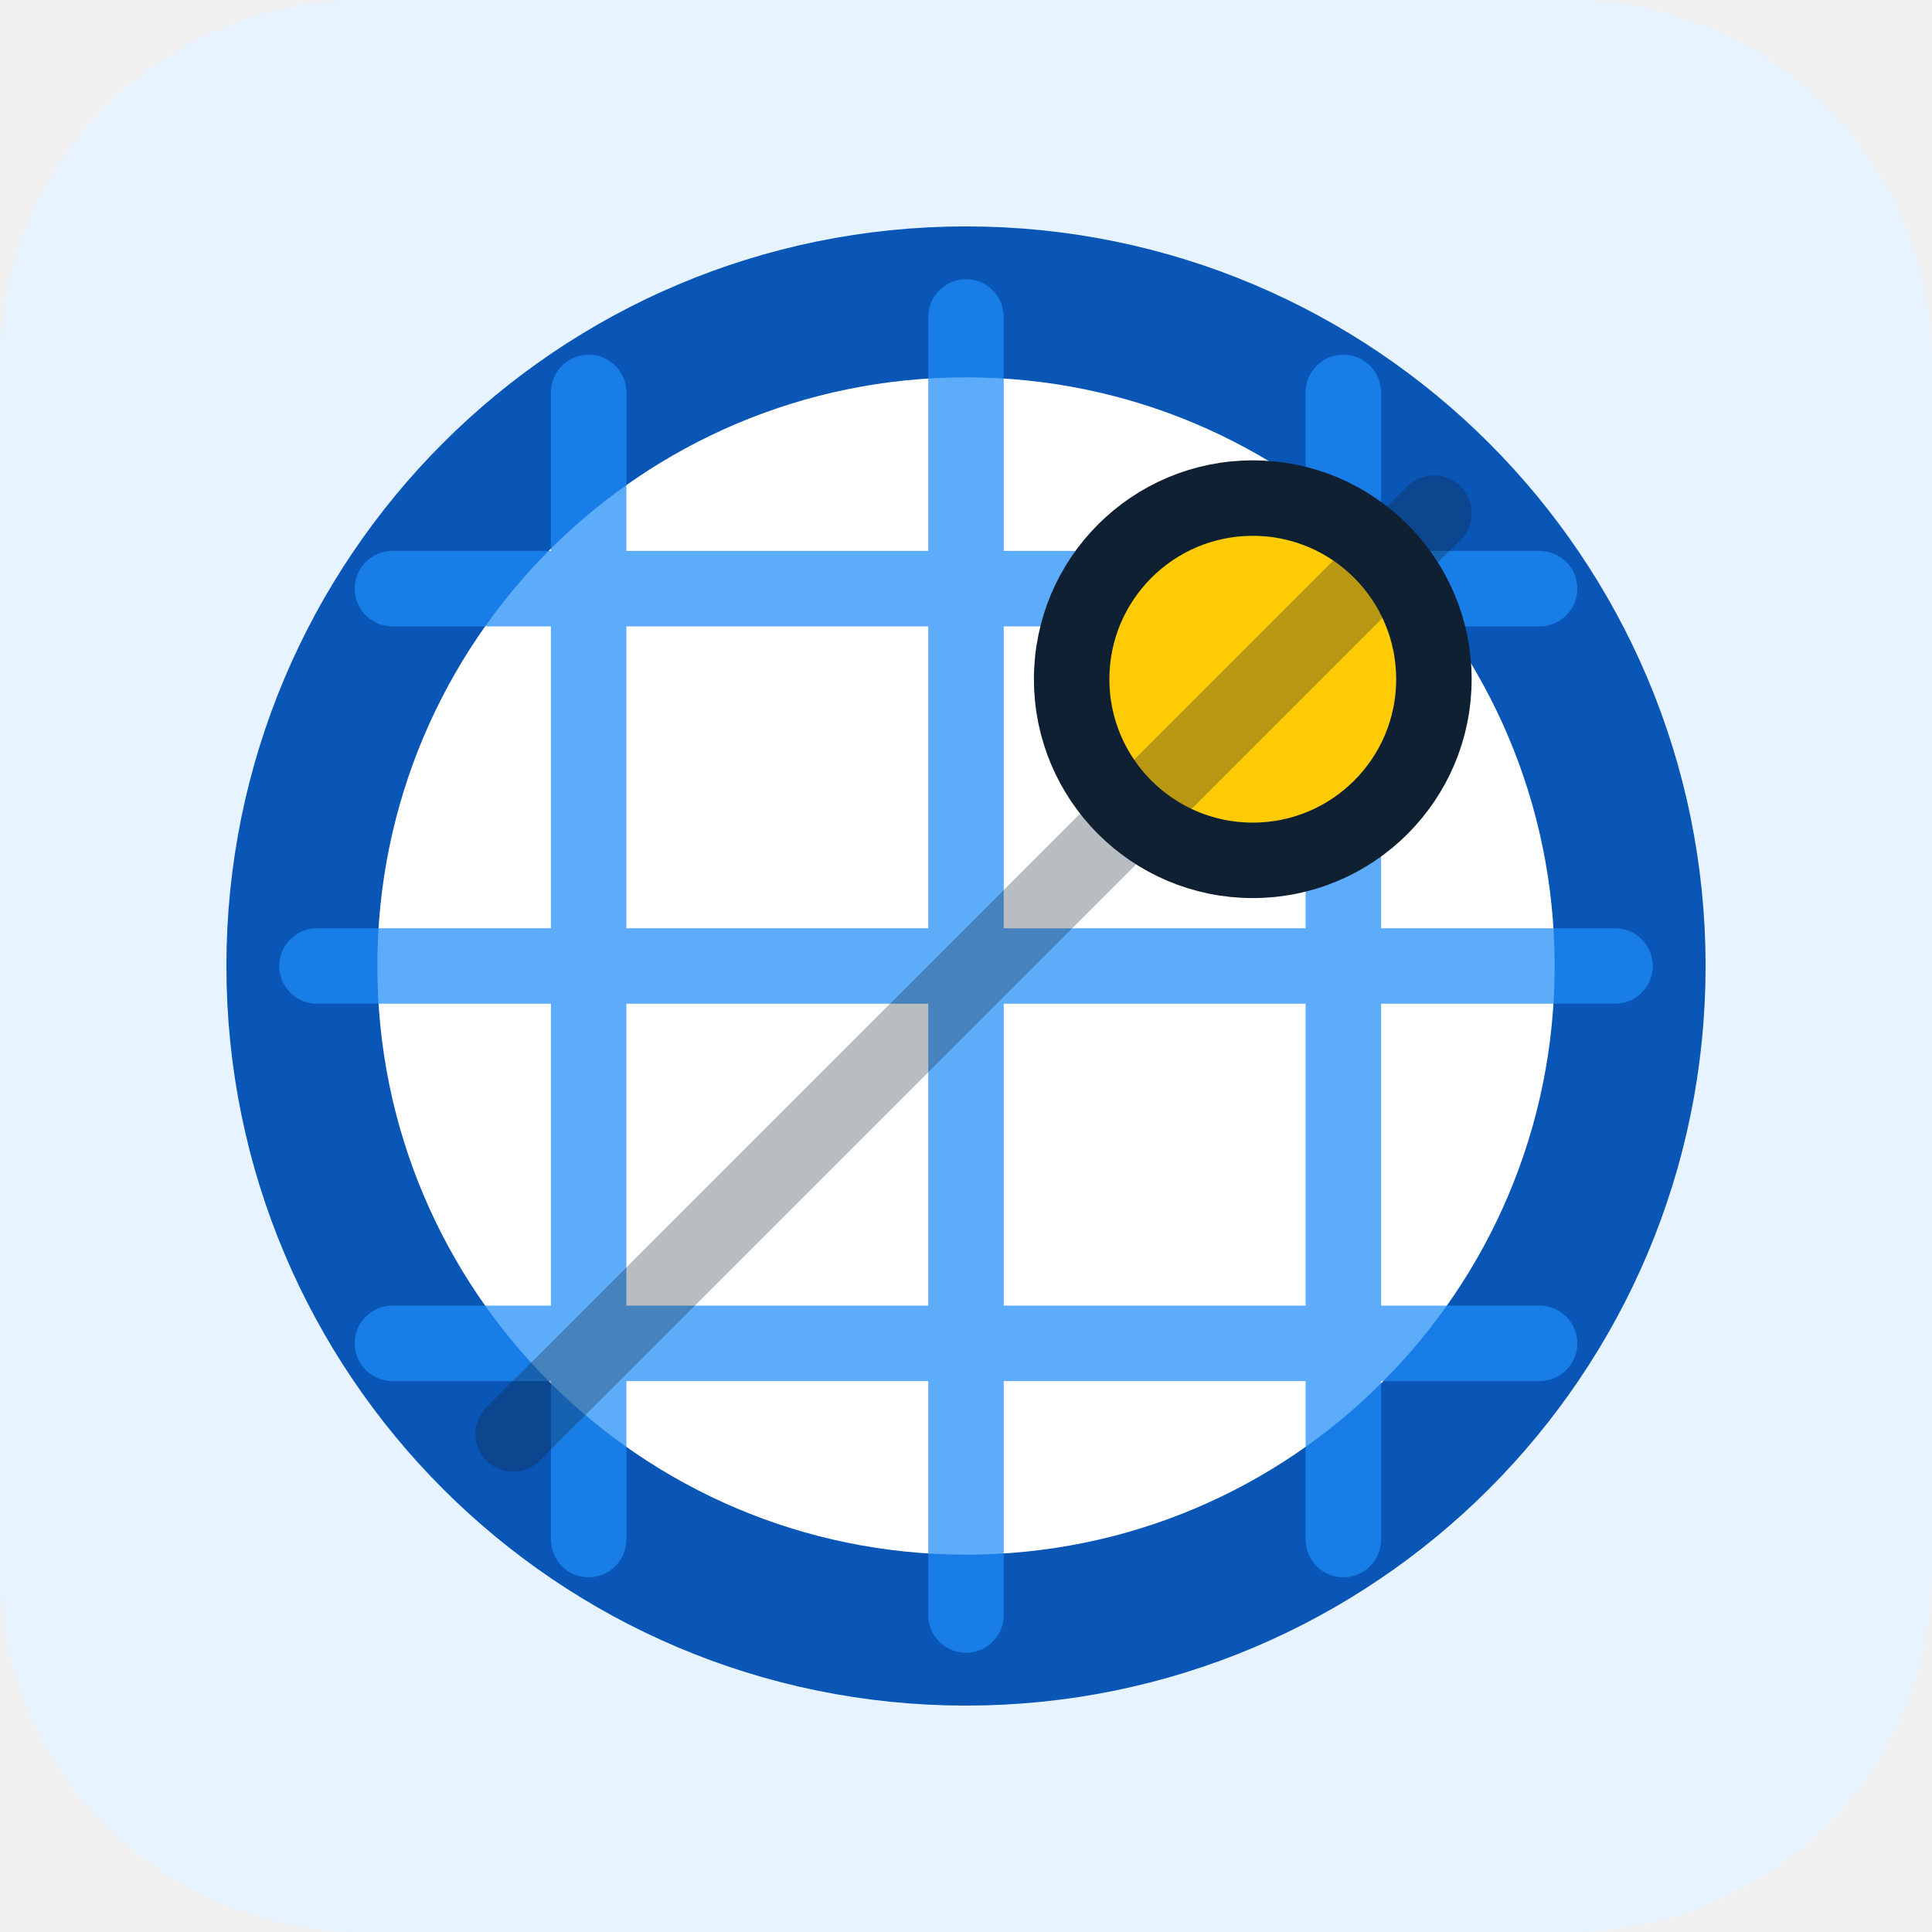
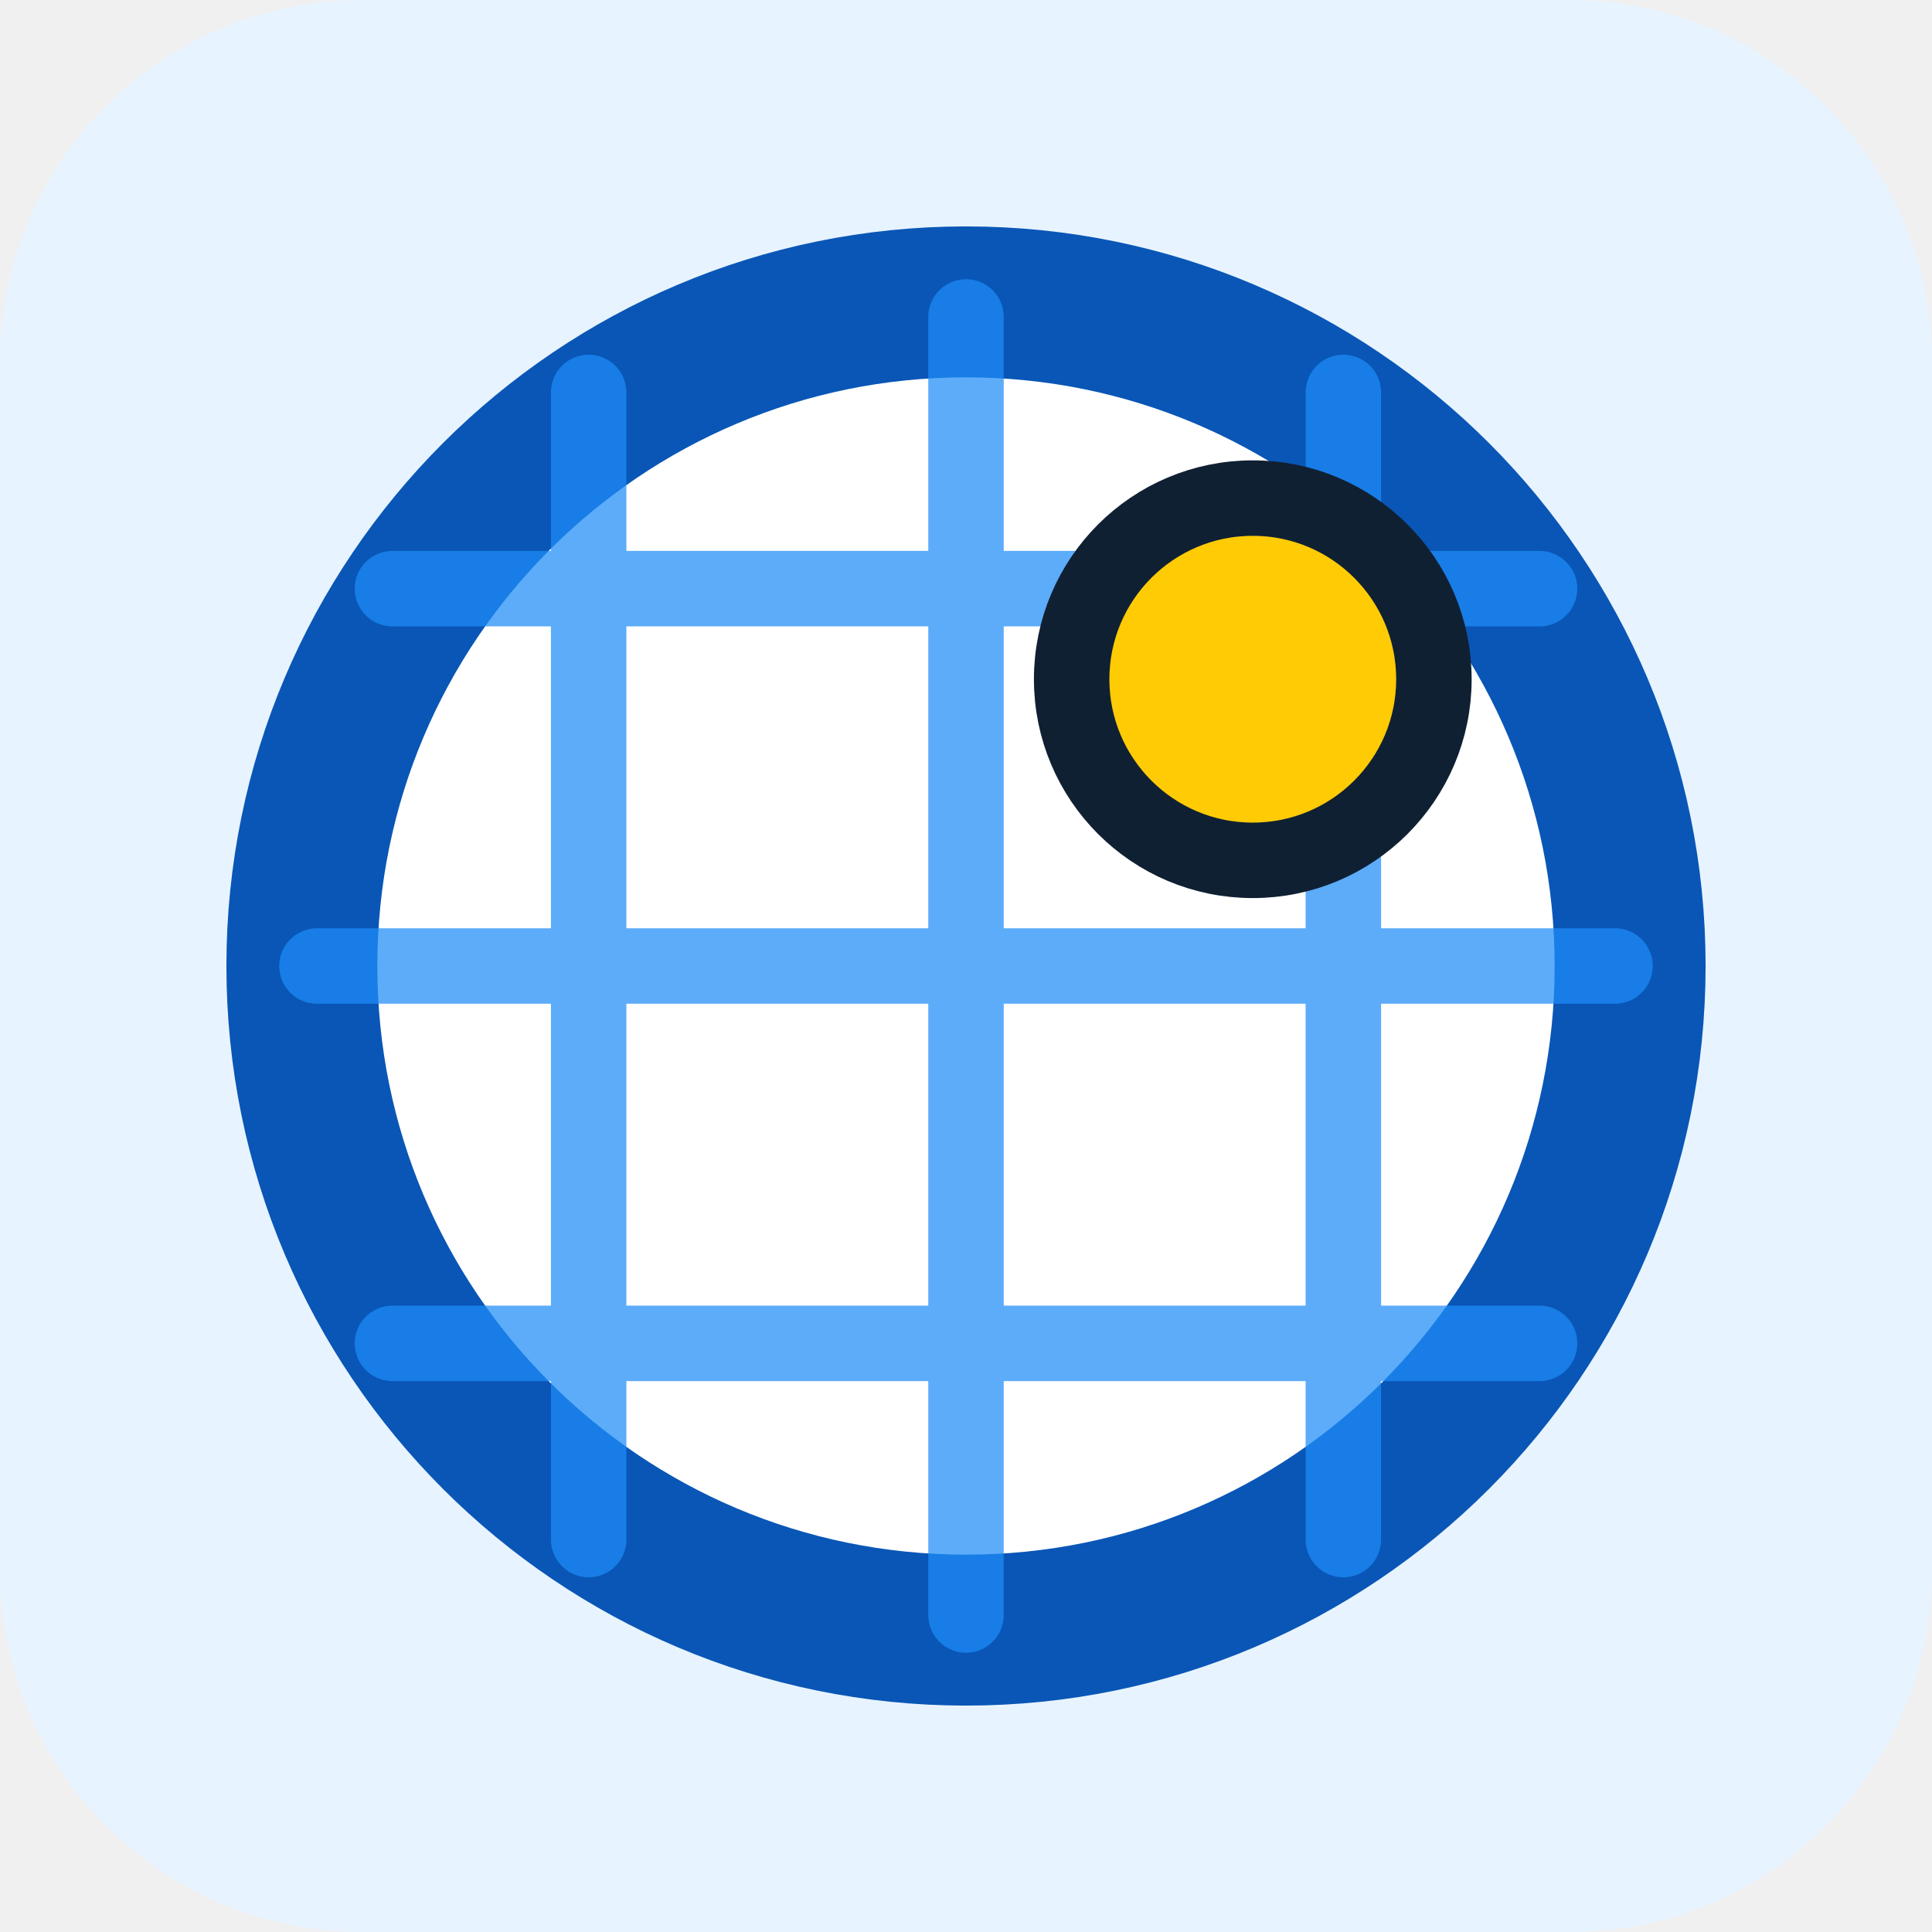
<svg xmlns="http://www.w3.org/2000/svg" viewBox="0 0 128 128">
  <rect width="128" height="128" rx="24" fill="#e7f3ff" />
  <circle cx="64" cy="64" r="44" fill="#ffffff" stroke="#0956b6" stroke-width="10" />
  <path d="M39 26v76M64 21v86M89 26v76M26 39h76M21 64h86M26 89h76" stroke="#1d8cf8" stroke-width="5" stroke-linecap="round" opacity=".72" />
  <circle cx="83" cy="45" r="12" fill="#ffcb05" stroke="#102033" stroke-width="5" />
-   <path d="M34 95 95 34" stroke="#102033" stroke-width="5" stroke-linecap="round" opacity=".3" />
+   <path d="M34 95 34" stroke="#102033" stroke-width="5" stroke-linecap="round" opacity=".3" />
</svg>
